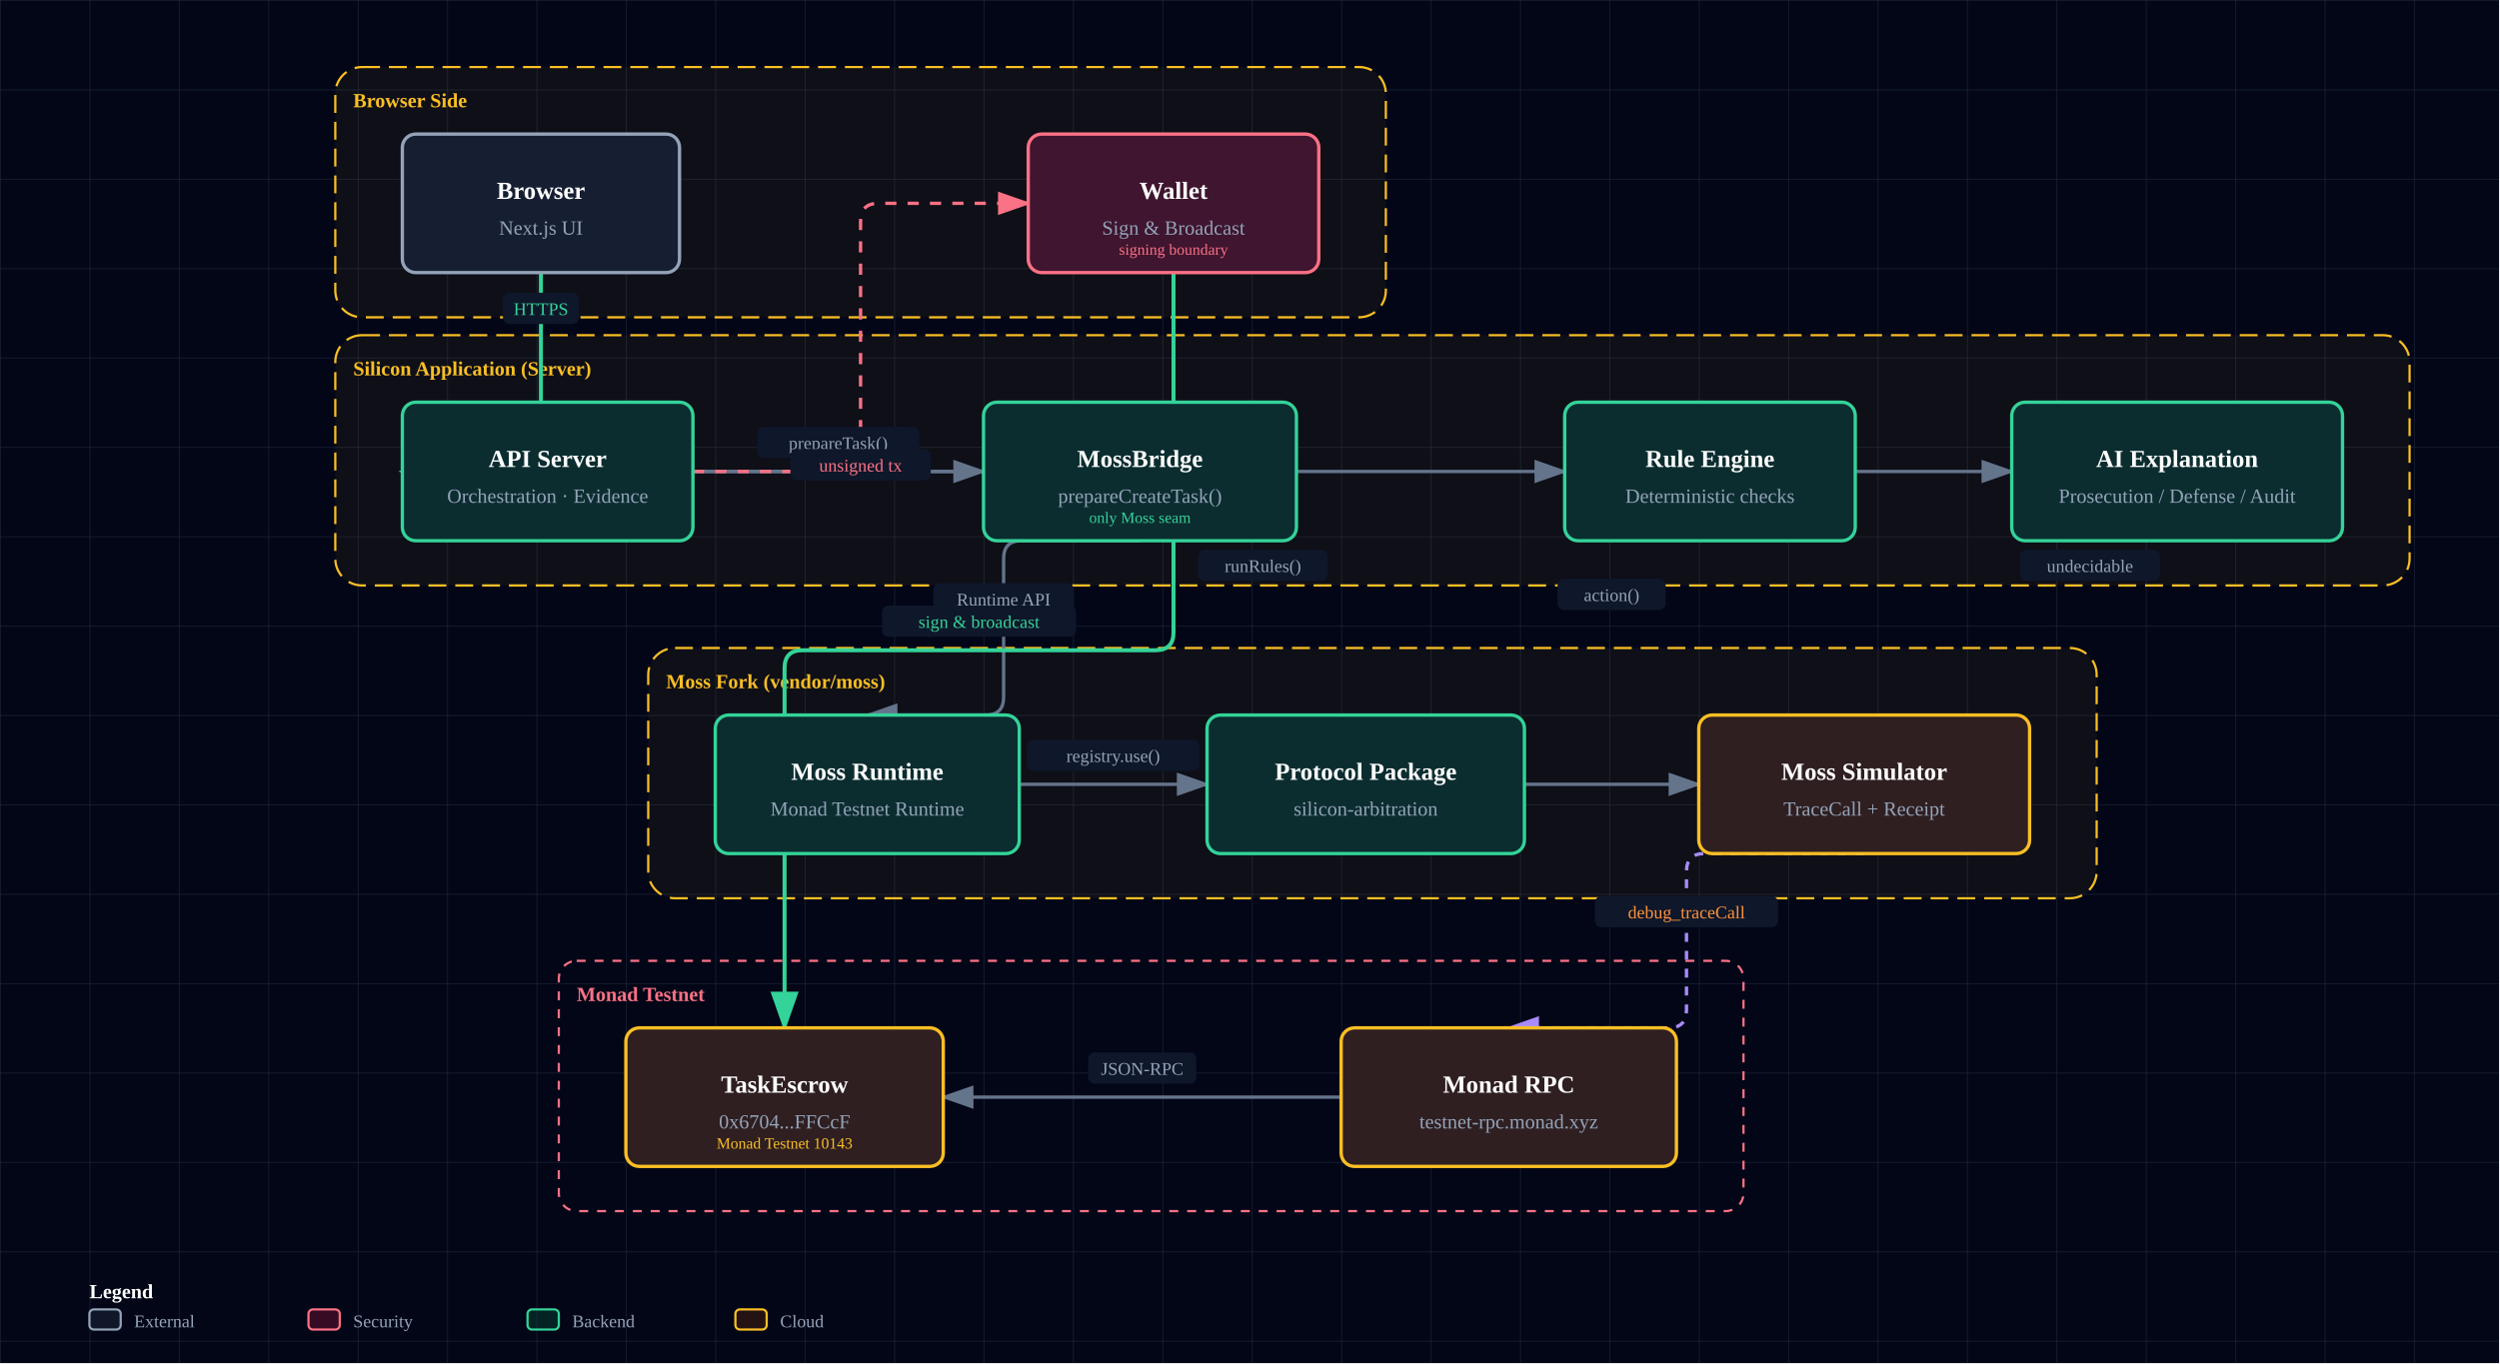
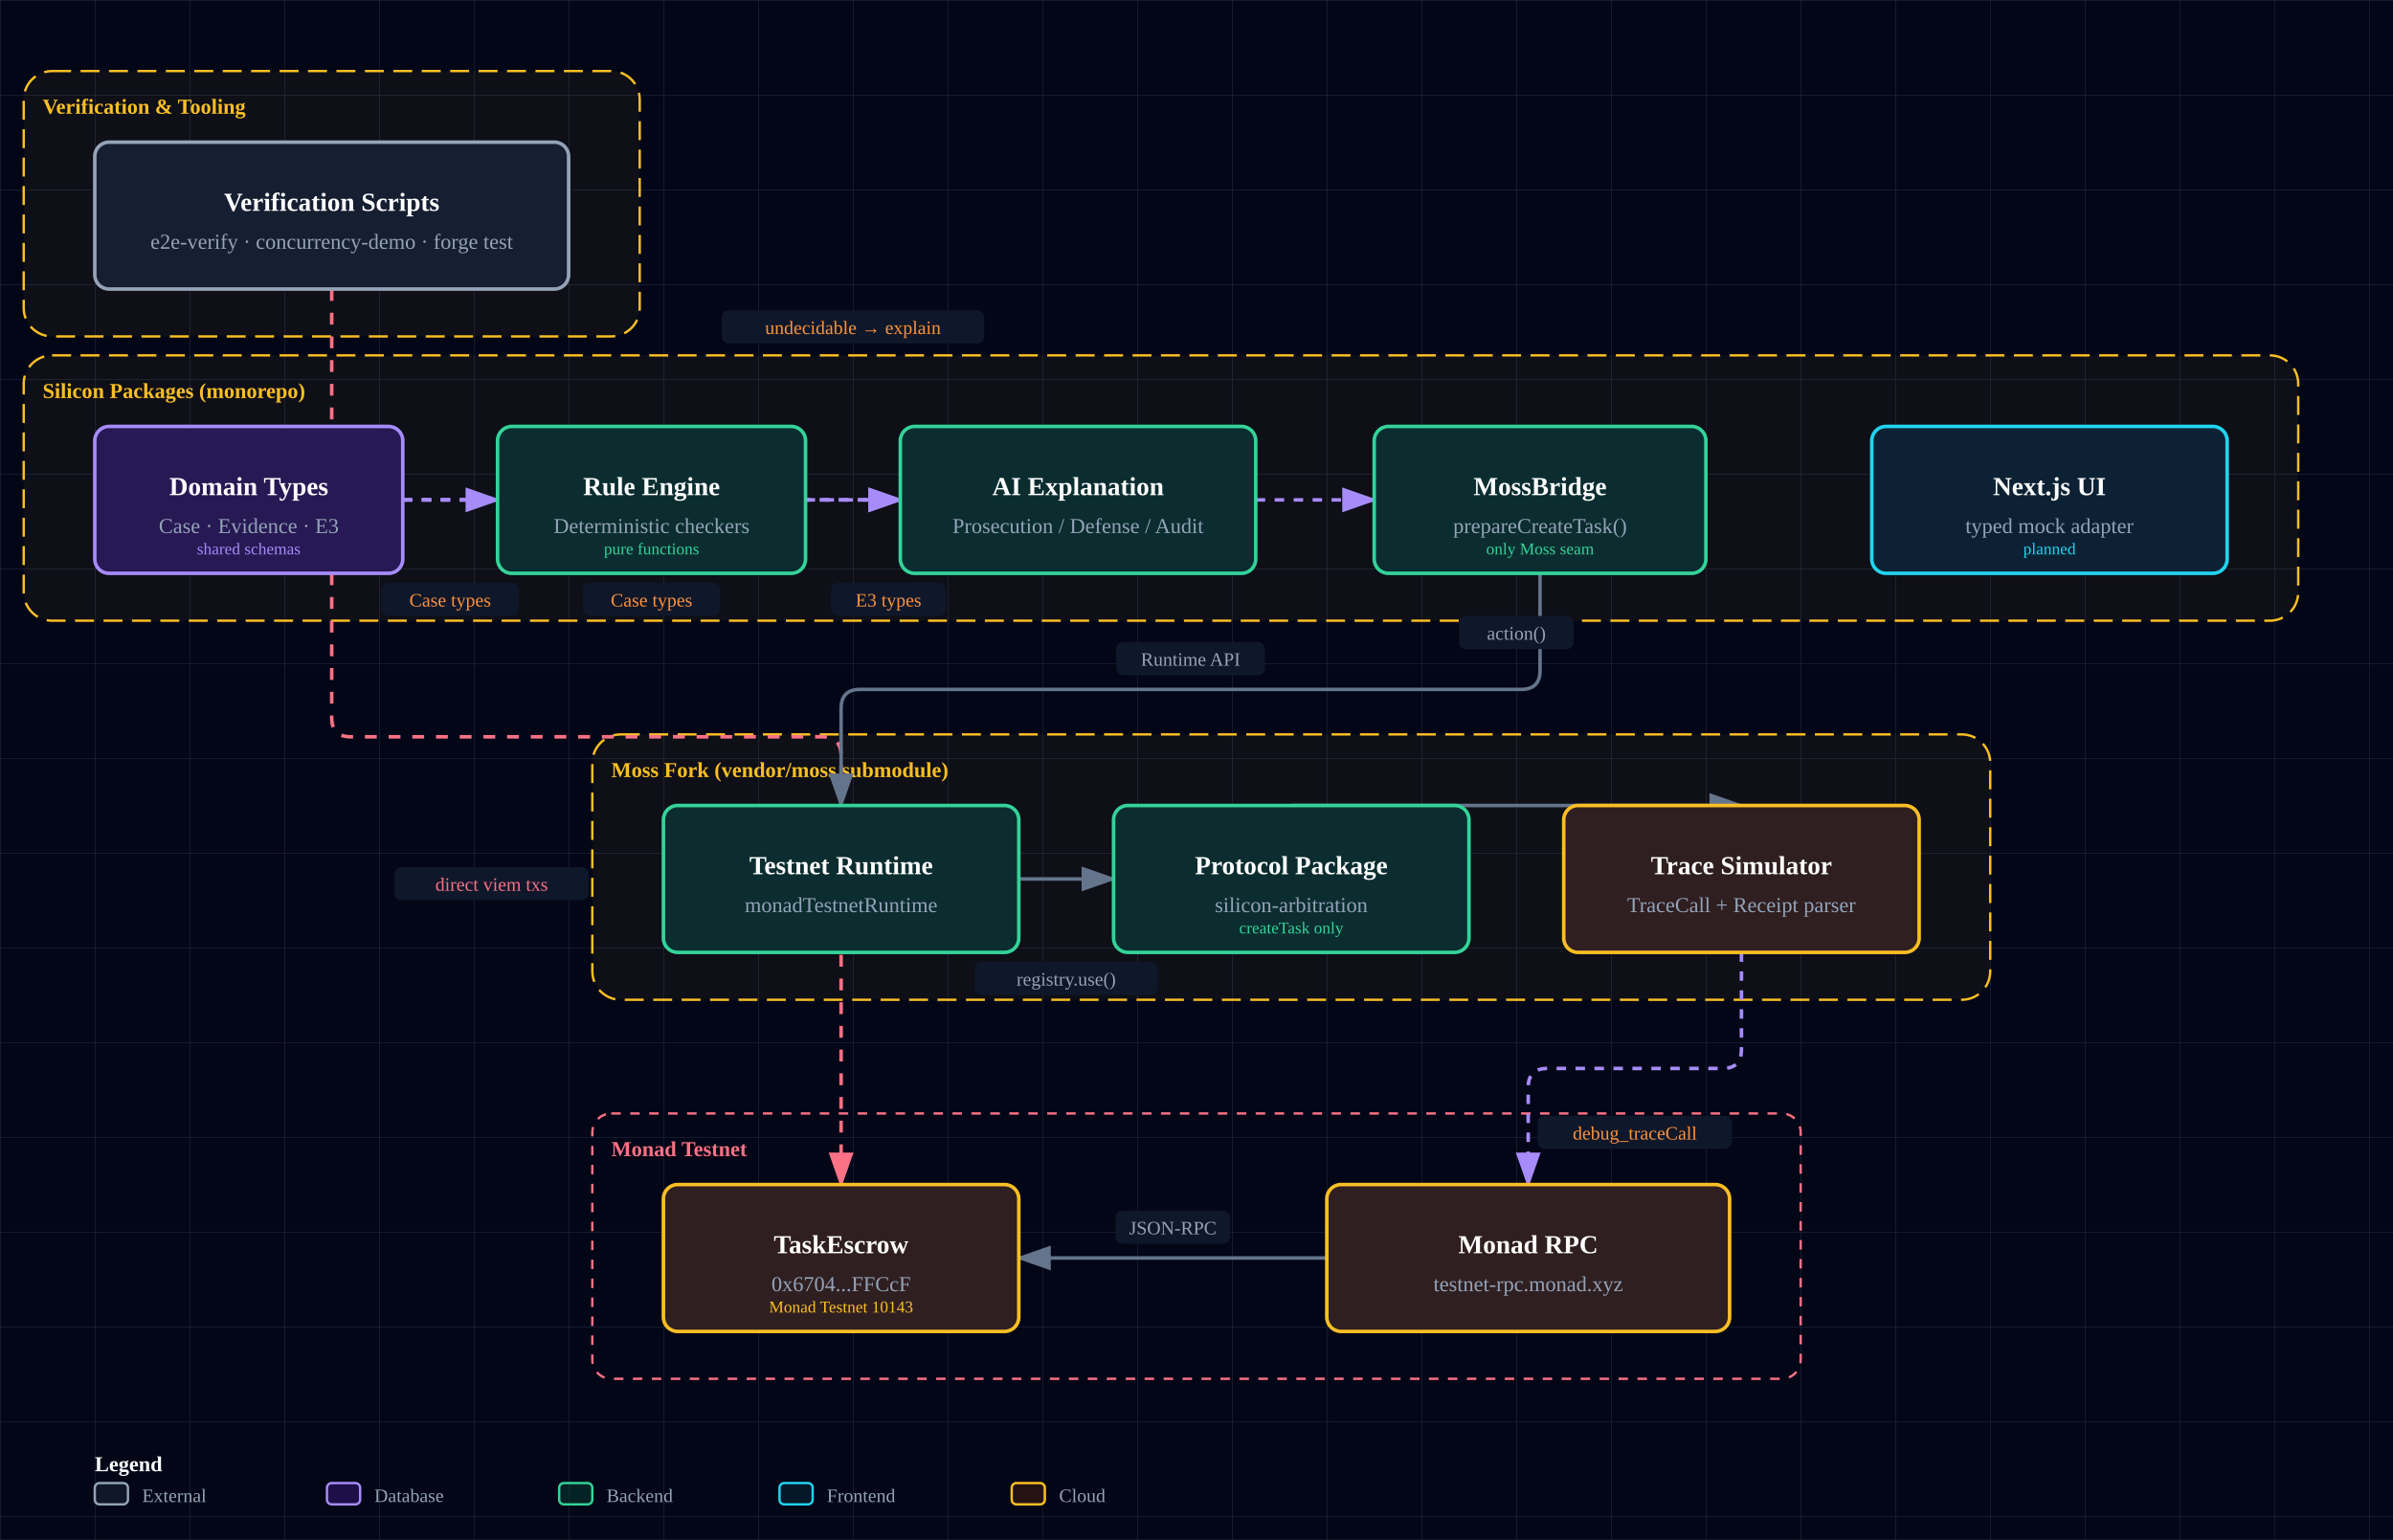
- <svg xmlns="http://www.w3.org/2000/svg" viewBox="0 0 1118 610" width="1118" height="610">
+ <svg xmlns="http://www.w3.org/2000/svg" viewBox="0 0 1010 650" width="1010" height="650">
  <style>

  .c-mask       { fill: #0f172a; stroke: none; }
  .c-frontend   { fill: rgba(8,51,68,0.4);   stroke: #22d3ee; }
  .c-backend    { fill: rgba(6,78,59,0.4);    stroke: #34d399; }
  .c-database   { fill: rgba(76,29,149,0.4);  stroke: #a78bfa; }
  .c-cloud      { fill: rgba(120,53,15,0.3);  stroke: #fbbf24; }
  .c-security   { fill: rgba(136,19,55,0.4);  stroke: #fb7185; }
  .c-external   { fill: rgba(30,41,59,0.5);   stroke: #94a3b8; }
  .c-messagebus { fill: rgba(251,146,60,0.3); stroke: #fb923c; }
  .c-grid       { fill: none; stroke: #1e293b; }
  .t-primary    { fill: #ffffff; }
  .t-muted      { fill: #94a3b8; }
  .t-dim        { fill: #475569; }
  .t-frontend   { fill: #22d3ee; }
  .t-backend    { fill: #34d399; }
  .t-database   { fill: #a78bfa; }
  .t-cloud      { fill: #fbbf24; }
  .t-security   { fill: #fb7185; }
  .t-external   { fill: #94a3b8; }
  .t-messagebus { fill: #fb923c; }
  .a-default    { stroke: #64748b; fill: none; }
  .a-emphasis   { stroke: #34d399; fill: none; }
  .a-security   { stroke: #fb7185; fill: none; stroke-dasharray: 5,5; }
  .a-dashed     { stroke: #a78bfa; fill: none; stroke-dasharray: 4,4; }
  .m-default    { fill: #64748b; }
  .m-emphasis   { fill: #34d399; }
  .m-security   { fill: #fb7185; }
  .m-dashed     { fill: #a78bfa; }
  .c-security-group { fill: transparent; stroke: #fb7185; stroke-dasharray: 4,4; }
  .c-region     { fill: rgba(251,191,36,0.05); stroke: #fbbf24; stroke-dasharray: 8,4; }
  .c-lane       { fill: rgba(15,23,42,0.22); stroke: #334155; stroke-dasharray: 6,6; }
  .sv-panel     { fill: rgba(15,23,42,0.5); stroke: #1e293b; }
  .t-cyan    { fill: #22d3ee; }
  .t-emerald { fill: #34d399; }
  .t-violet  { fill: #a78bfa; }
  .t-amber   { fill: #fbbf24; }
  .t-rose    { fill: #fb7185; }
  .t-orange  { fill: #fb923c; }
  .t-slate   { fill: #94a3b8; }

</style>
  <rect width="100%" height="100%" fill="#020617" />
  <defs>
    <marker id="arrowhead" markerWidth="10" markerHeight="7" refX="9" refY="3.5" orient="auto">
      <polygon points="0 0, 10 3.5, 0 7" class="m-default" />
    </marker>
    <marker id="arrowhead-emphasis" markerWidth="10" markerHeight="7" refX="9" refY="3.5" orient="auto">
      <polygon points="0 0, 10 3.5, 0 7" class="m-emphasis" />
    </marker>
    <marker id="arrowhead-security" markerWidth="10" markerHeight="7" refX="9" refY="3.5" orient="auto">
      <polygon points="0 0, 10 3.5, 0 7" class="m-security" />
    </marker>
    <marker id="arrowhead-dashed" markerWidth="10" markerHeight="7" refX="9" refY="3.5" orient="auto">
      <polygon points="0 0, 10 3.5, 0 7" class="m-dashed" />
    </marker>
    <pattern id="grid" width="40" height="40" patternUnits="userSpaceOnUse">
      <path d="M 40 0 L 0 0 0 40" class="c-grid" stroke-width="0.5" />
    </pattern>
  </defs>
  <rect width="100%" height="100%" fill="url(#grid)" />
-   <rect x="150" y="30" width="470" height="112" rx="12" class="c-region" stroke-width="1" />
-   <text x="158" y="48" class="t-cloud" font-size="9" font-weight="600">Browser Side</text>
-   <rect x="150" y="150" width="928" height="112" rx="12" class="c-region" stroke-width="1" />
-   <text x="158" y="168" class="t-cloud" font-size="9" font-weight="600">Silicon Application (Server)</text>
-   <rect x="290" y="290" width="648" height="112" rx="12" class="c-region" stroke-width="1" />
-   <text x="298" y="308" class="t-cloud" font-size="9" font-weight="600">Moss Fork (vendor/moss)</text>
-   <rect x="250" y="430" width="530" height="112" rx="8" class="c-security-group" stroke-width="1" />
-   <text x="258" y="448" class="t-security" font-size="9" font-weight="600">Monad Testnet</text>
-   <path d="M 304 91 L 250 91 Q 242 91 242 99 L 242 203 Q 242 211 234 211 L 180 211" class="a-emphasis" stroke-width="1.8" marker-end="url(#arrowhead-emphasis)" />
-   <path d="M 310 211 L 440 211" class="a-default" stroke-width="1.5" marker-end="url(#arrowhead)" />
-   <path d="M 510 242 L 457 242 Q 449 242 449 250 L 449 312 Q 449 320 441 320 L 388 320" class="a-default" stroke-width="1.5" marker-end="url(#arrowhead)" />
-   <path d="M 456 351 L 540 351" class="a-default" stroke-width="1.5" marker-end="url(#arrowhead)" />
-   <path d="M 682 351 L 760 351" class="a-default" stroke-width="1.5" marker-end="url(#arrowhead)" />
-   <path d="M 834 382 L 762.5 382 Q 754.5 382 754.5 390 L 754.5 452 Q 754.5 460 746.5 460 L 675 460" class="a-dashed" stroke-width="1.5" marker-end="url(#arrowhead-dashed)" />
-   <path d="M 600 491 L 422 491" class="a-default" stroke-width="1.5" marker-end="url(#arrowhead)" />
-   <path d="M 310 211 L 700 211" class="a-default" stroke-width="1.5" marker-end="url(#arrowhead)" />
-   <path d="M 830 211 L 900 211" class="a-default" stroke-width="1.5" marker-end="url(#arrowhead)" />
-   <path d="M 525 122 L 525 283 Q 525 291 517 291 L 359 291 Q 351 291 351 299 L 351 460" class="a-emphasis" stroke-width="1.8" marker-end="url(#arrowhead-emphasis)" />
-   <path d="M 310 211 L 377 211 Q 385 211 385 203 L 385 99 Q 385 91 393 91 L 460 91" class="a-security" stroke-width="1.5" marker-end="url(#arrowhead-security)" />
-   <rect x="180" y="60" width="124" height="62" rx="6" class="c-mask" />
-   <rect x="180" y="60" width="124" height="62" rx="6" class="c-external" stroke-width="1.5" />
-   <text x="242" y="89" class="t-primary" font-size="11" font-weight="600" text-anchor="middle">Browser</text>
-   <text x="242" y="105" class="t-muted" font-size="9" text-anchor="middle">Next.js UI</text>
-   <rect x="460" y="60" width="130" height="62" rx="6" class="c-mask" />
-   <rect x="460" y="60" width="130" height="62" rx="6" class="c-security" stroke-width="1.5" />
-   <text x="525" y="89" class="t-primary" font-size="11" font-weight="600" text-anchor="middle">Wallet</text>
-   <text x="525" y="105" class="t-muted" font-size="9" text-anchor="middle">Sign &amp; Broadcast</text>
-   <text x="525" y="114" class="t-security" font-size="7" text-anchor="middle">signing boundary</text>
-   <rect x="180" y="180" width="130" height="62" rx="6" class="c-mask" />
-   <rect x="180" y="180" width="130" height="62" rx="6" class="c-backend" stroke-width="1.5" />
-   <text x="245" y="209" class="t-primary" font-size="11" font-weight="600" text-anchor="middle">API Server</text>
-   <text x="245" y="225" class="t-muted" font-size="9" text-anchor="middle">Orchestration · Evidence</text>
-   <rect x="440" y="180" width="140" height="62" rx="6" class="c-mask" />
-   <rect x="440" y="180" width="140" height="62" rx="6" class="c-backend" stroke-width="1.5" />
-   <text x="510" y="209" class="t-primary" font-size="11" font-weight="600" text-anchor="middle">MossBridge</text>
-   <text x="510" y="225" class="t-muted" font-size="9" text-anchor="middle">prepareCreateTask()</text>
-   <text x="510" y="234" class="t-backend" font-size="7" text-anchor="middle">only Moss seam</text>
-   <rect x="700" y="180" width="130" height="62" rx="6" class="c-mask" />
-   <rect x="700" y="180" width="130" height="62" rx="6" class="c-backend" stroke-width="1.5" />
-   <text x="765" y="209" class="t-primary" font-size="11" font-weight="600" text-anchor="middle">Rule Engine</text>
-   <text x="765" y="225" class="t-muted" font-size="9" text-anchor="middle">Deterministic checks</text>
-   <rect x="900" y="180" width="148" height="62" rx="6" class="c-mask" />
-   <rect x="900" y="180" width="148" height="62" rx="6" class="c-backend" stroke-width="1.5" />
-   <text x="974" y="209" class="t-primary" font-size="11" font-weight="600" text-anchor="middle">AI Explanation</text>
-   <text x="974" y="225" class="t-muted" font-size="9" text-anchor="middle">Prosecution / Defense / Audit</text>
-   <rect x="320" y="320" width="136" height="62" rx="6" class="c-mask" />
-   <rect x="320" y="320" width="136" height="62" rx="6" class="c-backend" stroke-width="1.5" />
-   <text x="388" y="349" class="t-primary" font-size="11" font-weight="600" text-anchor="middle">Moss Runtime</text>
-   <text x="388" y="365" class="t-muted" font-size="9" text-anchor="middle">Monad Testnet Runtime</text>
-   <rect x="540" y="320" width="142" height="62" rx="6" class="c-mask" />
-   <rect x="540" y="320" width="142" height="62" rx="6" class="c-backend" stroke-width="1.5" />
-   <text x="611" y="349" class="t-primary" font-size="11" font-weight="600" text-anchor="middle">Protocol Package</text>
-   <text x="611" y="365" class="t-muted" font-size="9" text-anchor="middle">silicon-arbitration</text>
-   <rect x="760" y="320" width="148" height="62" rx="6" class="c-mask" />
-   <rect x="760" y="320" width="148" height="62" rx="6" class="c-cloud" stroke-width="1.5" />
-   <text x="834" y="349" class="t-primary" font-size="11" font-weight="600" text-anchor="middle">Moss Simulator</text>
-   <text x="834" y="365" class="t-muted" font-size="9" text-anchor="middle">TraceCall + Receipt</text>
-   <rect x="280" y="460" width="142" height="62" rx="6" class="c-mask" />
-   <rect x="280" y="460" width="142" height="62" rx="6" class="c-cloud" stroke-width="1.5" />
-   <text x="351" y="489" class="t-primary" font-size="11" font-weight="600" text-anchor="middle">TaskEscrow</text>
-   <text x="351" y="505" class="t-muted" font-size="9" text-anchor="middle">0x6704...FFCcF</text>
-   <text x="351" y="514" class="t-cloud" font-size="7" text-anchor="middle">Monad Testnet 10143</text>
-   <rect x="600" y="460" width="150" height="62" rx="6" class="c-mask" />
-   <rect x="600" y="460" width="150" height="62" rx="6" class="c-cloud" stroke-width="1.5" />
-   <text x="675" y="489" class="t-primary" font-size="11" font-weight="600" text-anchor="middle">Monad RPC</text>
-   <text x="675" y="505" class="t-muted" font-size="9" text-anchor="middle">testnet-rpc.monad.xyz</text>
-   <rect x="225" y="131" width="34" height="14" rx="3" class="c-mask" />
-   <text x="242" y="141" class="t-backend" font-size="8" text-anchor="middle">HTTPS</text>
-   <rect x="338.8" y="191" width="72.4" height="14" rx="3" class="c-mask" />
-   <text x="375" y="201" class="t-muted" font-size="8" text-anchor="middle">prepareTask()</text>
-   <rect x="417.6" y="261" width="62.8" height="14" rx="3" class="c-mask" />
-   <text x="449" y="271" class="t-muted" font-size="8" text-anchor="middle">Runtime API</text>
-   <rect x="459.4" y="331" width="77.2" height="14" rx="3" class="c-mask" />
-   <text x="498" y="341" class="t-muted" font-size="8" text-anchor="middle">registry.use()</text>
-   <rect x="696.8" y="259" width="48.4" height="14" rx="3" class="c-mask" />
-   <text x="721" y="269" class="t-muted" font-size="8" text-anchor="middle">action()</text>
-   <rect x="713.5" y="401" width="82" height="14" rx="3" class="c-mask" />
-   <text x="754.5" y="411" class="t-messagebus" font-size="8" text-anchor="middle">debug_traceCall</text>
-   <rect x="486.8" y="471" width="48.4" height="14" rx="3" class="c-mask" />
-   <text x="511" y="481" class="t-muted" font-size="8" text-anchor="middle">JSON-RPC</text>
-   <rect x="536" y="246" width="58" height="14" rx="3" class="c-mask" />
-   <text x="565" y="256" class="t-muted" font-size="8" text-anchor="middle">runRules()</text>
-   <rect x="903.6" y="246" width="62.8" height="14" rx="3" class="c-mask" />
-   <text x="935" y="256" class="t-muted" font-size="8" text-anchor="middle">undecidable</text>
-   <rect x="394.6" y="271" width="86.8" height="14" rx="3" class="c-mask" />
-   <text x="438" y="281" class="t-backend" font-size="8" text-anchor="middle">sign &amp; broadcast</text>
-   <rect x="353.6" y="201" width="62.8" height="14" rx="3" class="c-mask" />
-   <text x="385" y="211" class="t-security" font-size="8" text-anchor="middle">unsigned tx</text>
-   <text x="40" y="581" class="t-primary" font-size="9" font-weight="600">Legend</text>
-   <rect x="40" y="586" width="14" height="9" rx="2" class="c-external" stroke-width="1" />
-   <text x="60" y="594" class="t-muted" font-size="8">External</text>
-   <rect x="138" y="586" width="14" height="9" rx="2" class="c-security" stroke-width="1" />
-   <text x="158" y="594" class="t-muted" font-size="8">Security</text>
-   <rect x="236" y="586" width="14" height="9" rx="2" class="c-backend" stroke-width="1" />
-   <text x="256" y="594" class="t-muted" font-size="8">Backend</text>
-   <rect x="329" y="586" width="14" height="9" rx="2" class="c-cloud" stroke-width="1" />
-   <text x="349" y="594" class="t-muted" font-size="8">Cloud</text>
+   <rect x="10" y="30" width="260" height="112" rx="12" class="c-region" stroke-width="1" />
+   <text x="18" y="48" class="t-cloud" font-size="9" font-weight="600">Verification &amp; Tooling</text>
+   <rect x="10" y="150" width="960" height="112" rx="12" class="c-region" stroke-width="1" />
+   <text x="18" y="168" class="t-cloud" font-size="9" font-weight="600">Silicon Packages (monorepo)</text>
+   <rect x="250" y="310" width="590" height="112" rx="12" class="c-region" stroke-width="1" />
+   <text x="258" y="328" class="t-cloud" font-size="9" font-weight="600">Moss Fork (vendor/moss submodule)</text>
+   <rect x="250" y="470" width="510" height="112" rx="8" class="c-security-group" stroke-width="1" />
+   <text x="258" y="488" class="t-security" font-size="9" font-weight="600">Monad Testnet</text>
+   <path d="M 140 122 L 140 303 Q 140 311 148 311 L 347 311 Q 355 311 355 319 L 355 500" class="a-security" stroke-width="1.5" marker-end="url(#arrowhead-security)" />
+   <path d="M 170 211 L 210 211" class="a-dashed" stroke-width="1.5" marker-end="url(#arrowhead-dashed)" />
+   <path d="M 170 211 L 380 211" class="a-dashed" stroke-width="1.5" marker-end="url(#arrowhead-dashed)" />
+   <path d="M 170 211 L 580 211" class="a-dashed" stroke-width="1.5" marker-end="url(#arrowhead-dashed)" />
+   <path d="M 340 211 L 380 211" class="a-dashed" stroke-width="1.5" marker-end="url(#arrowhead-dashed)" />
+   <path d="M 650 242 L 650 283 Q 650 291 642 291 L 363 291 Q 355 291 355 299 L 355 340" class="a-default" stroke-width="1.5" marker-end="url(#arrowhead)" />
+   <path d="M 430 371 L 470 371" class="a-default" stroke-width="1.5" marker-end="url(#arrowhead)" />
+   <path d="M 545 340 L 735 340" class="a-default" stroke-width="1.5" marker-end="url(#arrowhead)" />
+   <path d="M 735 402 L 735 443 Q 735 451 727 451 L 653 451 Q 645 451 645 459 L 645 500" class="a-dashed" stroke-width="1.5" marker-end="url(#arrowhead-dashed)" />
+   <path d="M 560 531 L 430 531" class="a-default" stroke-width="1.5" marker-end="url(#arrowhead)" />
+   <rect x="40" y="60" width="200" height="62" rx="6" class="c-mask" />
+   <rect x="40" y="60" width="200" height="62" rx="6" class="c-external" stroke-width="1.5" />
+   <text x="140" y="89" class="t-primary" font-size="11" font-weight="600" text-anchor="middle">Verification Scripts</text>
+   <text x="140" y="105" class="t-muted" font-size="9" text-anchor="middle">e2e-verify · concurrency-demo · forge test</text>
+   <rect x="40" y="180" width="130" height="62" rx="6" class="c-mask" />
+   <rect x="40" y="180" width="130" height="62" rx="6" class="c-database" stroke-width="1.5" />
+   <text x="105" y="209" class="t-primary" font-size="11" font-weight="600" text-anchor="middle">Domain Types</text>
+   <text x="105" y="225" class="t-muted" font-size="9" text-anchor="middle">Case · Evidence · E3</text>
+   <text x="105" y="234" class="t-database" font-size="7" text-anchor="middle">shared schemas</text>
+   <rect x="210" y="180" width="130" height="62" rx="6" class="c-mask" />
+   <rect x="210" y="180" width="130" height="62" rx="6" class="c-backend" stroke-width="1.5" />
+   <text x="275" y="209" class="t-primary" font-size="11" font-weight="600" text-anchor="middle">Rule Engine</text>
+   <text x="275" y="225" class="t-muted" font-size="9" text-anchor="middle">Deterministic checkers</text>
+   <text x="275" y="234" class="t-backend" font-size="7" text-anchor="middle">pure functions</text>
+   <rect x="380" y="180" width="150" height="62" rx="6" class="c-mask" />
+   <rect x="380" y="180" width="150" height="62" rx="6" class="c-backend" stroke-width="1.5" />
+   <text x="455" y="209" class="t-primary" font-size="11" font-weight="600" text-anchor="middle">AI Explanation</text>
+   <text x="455" y="225" class="t-muted" font-size="9" text-anchor="middle">Prosecution / Defense / Audit</text>
+   <rect x="580" y="180" width="140" height="62" rx="6" class="c-mask" />
+   <rect x="580" y="180" width="140" height="62" rx="6" class="c-backend" stroke-width="1.5" />
+   <text x="650" y="209" class="t-primary" font-size="11" font-weight="600" text-anchor="middle">MossBridge</text>
+   <text x="650" y="225" class="t-muted" font-size="9" text-anchor="middle">prepareCreateTask()</text>
+   <text x="650" y="234" class="t-backend" font-size="7" text-anchor="middle">only Moss seam</text>
+   <rect x="790" y="180" width="150" height="62" rx="6" class="c-mask" />
+   <rect x="790" y="180" width="150" height="62" rx="6" class="c-frontend" stroke-width="1.5" />
+   <text x="865" y="209" class="t-primary" font-size="11" font-weight="600" text-anchor="middle">Next.js UI</text>
+   <text x="865" y="225" class="t-muted" font-size="9" text-anchor="middle">typed mock adapter</text>
+   <text x="865" y="234" class="t-frontend" font-size="7" text-anchor="middle">planned</text>
+   <rect x="280" y="340" width="150" height="62" rx="6" class="c-mask" />
+   <rect x="280" y="340" width="150" height="62" rx="6" class="c-backend" stroke-width="1.5" />
+   <text x="355" y="369" class="t-primary" font-size="11" font-weight="600" text-anchor="middle">Testnet Runtime</text>
+   <text x="355" y="385" class="t-muted" font-size="9" text-anchor="middle">monadTestnetRuntime</text>
+   <rect x="470" y="340" width="150" height="62" rx="6" class="c-mask" />
+   <rect x="470" y="340" width="150" height="62" rx="6" class="c-backend" stroke-width="1.5" />
+   <text x="545" y="369" class="t-primary" font-size="11" font-weight="600" text-anchor="middle">Protocol Package</text>
+   <text x="545" y="385" class="t-muted" font-size="9" text-anchor="middle">silicon-arbitration</text>
+   <text x="545" y="394" class="t-backend" font-size="7" text-anchor="middle">createTask only</text>
+   <rect x="660" y="340" width="150" height="62" rx="6" class="c-mask" />
+   <rect x="660" y="340" width="150" height="62" rx="6" class="c-cloud" stroke-width="1.5" />
+   <text x="735" y="369" class="t-primary" font-size="11" font-weight="600" text-anchor="middle">Trace Simulator</text>
+   <text x="735" y="385" class="t-muted" font-size="9" text-anchor="middle">TraceCall + Receipt parser</text>
+   <rect x="280" y="500" width="150" height="62" rx="6" class="c-mask" />
+   <rect x="280" y="500" width="150" height="62" rx="6" class="c-cloud" stroke-width="1.5" />
+   <text x="355" y="529" class="t-primary" font-size="11" font-weight="600" text-anchor="middle">TaskEscrow</text>
+   <text x="355" y="545" class="t-muted" font-size="9" text-anchor="middle">0x6704...FFCcF</text>
+   <text x="355" y="554" class="t-cloud" font-size="7" text-anchor="middle">Monad Testnet 10143</text>
+   <rect x="560" y="500" width="170" height="62" rx="6" class="c-mask" />
+   <rect x="560" y="500" width="170" height="62" rx="6" class="c-cloud" stroke-width="1.5" />
+   <text x="645" y="529" class="t-primary" font-size="11" font-weight="600" text-anchor="middle">Monad RPC</text>
+   <text x="645" y="545" class="t-muted" font-size="9" text-anchor="middle">testnet-rpc.monad.xyz</text>
+   <rect x="166.5" y="366" width="82" height="14" rx="3" class="c-mask" />
+   <text x="207.5" y="376" class="t-security" font-size="8" text-anchor="middle">direct viem txs</text>
+   <rect x="161" y="246" width="58" height="14" rx="3" class="c-mask" />
+   <text x="190" y="256" class="t-messagebus" font-size="8" text-anchor="middle">Case types</text>
+   <rect x="246" y="246" width="58" height="14" rx="3" class="c-mask" />
+   <text x="275" y="256" class="t-messagebus" font-size="8" text-anchor="middle">Case types</text>
+   <rect x="350.8" y="246" width="48.4" height="14" rx="3" class="c-mask" />
+   <text x="375" y="256" class="t-messagebus" font-size="8" text-anchor="middle">E3 types</text>
+   <rect x="304.6" y="131" width="110.8" height="14" rx="3" class="c-mask" />
+   <text x="360" y="141" class="t-messagebus" font-size="8" text-anchor="middle">undecidable → explain</text>
+   <rect x="471.1" y="271" width="62.8" height="14" rx="3" class="c-mask" />
+   <text x="502.5" y="281" class="t-muted" font-size="8" text-anchor="middle">Runtime API</text>
+   <rect x="411.4" y="406" width="77.2" height="14" rx="3" class="c-mask" />
+   <text x="450" y="416" class="t-muted" font-size="8" text-anchor="middle">registry.use()</text>
+   <rect x="615.8" y="260" width="48.4" height="14" rx="3" class="c-mask" />
+   <text x="640" y="270" class="t-muted" font-size="8" text-anchor="middle">action()</text>
+   <rect x="649" y="471" width="82" height="14" rx="3" class="c-mask" />
+   <text x="690" y="481" class="t-messagebus" font-size="8" text-anchor="middle">debug_traceCall</text>
+   <rect x="470.8" y="511" width="48.4" height="14" rx="3" class="c-mask" />
+   <text x="495" y="521" class="t-muted" font-size="8" text-anchor="middle">JSON-RPC</text>
+   <text x="40" y="621" class="t-primary" font-size="9" font-weight="600">Legend</text>
+   <rect x="40" y="626" width="14" height="9" rx="2" class="c-external" stroke-width="1" />
+   <text x="60" y="634" class="t-muted" font-size="8">External</text>
+   <rect x="138" y="626" width="14" height="9" rx="2" class="c-database" stroke-width="1" />
+   <text x="158" y="634" class="t-muted" font-size="8">Database</text>
+   <rect x="236" y="626" width="14" height="9" rx="2" class="c-backend" stroke-width="1" />
+   <text x="256" y="634" class="t-muted" font-size="8">Backend</text>
+   <rect x="329" y="626" width="14" height="9" rx="2" class="c-frontend" stroke-width="1" />
+   <text x="349" y="634" class="t-muted" font-size="8">Frontend</text>
+   <rect x="427" y="626" width="14" height="9" rx="2" class="c-cloud" stroke-width="1" />
+   <text x="447" y="634" class="t-muted" font-size="8">Cloud</text>
</svg>
